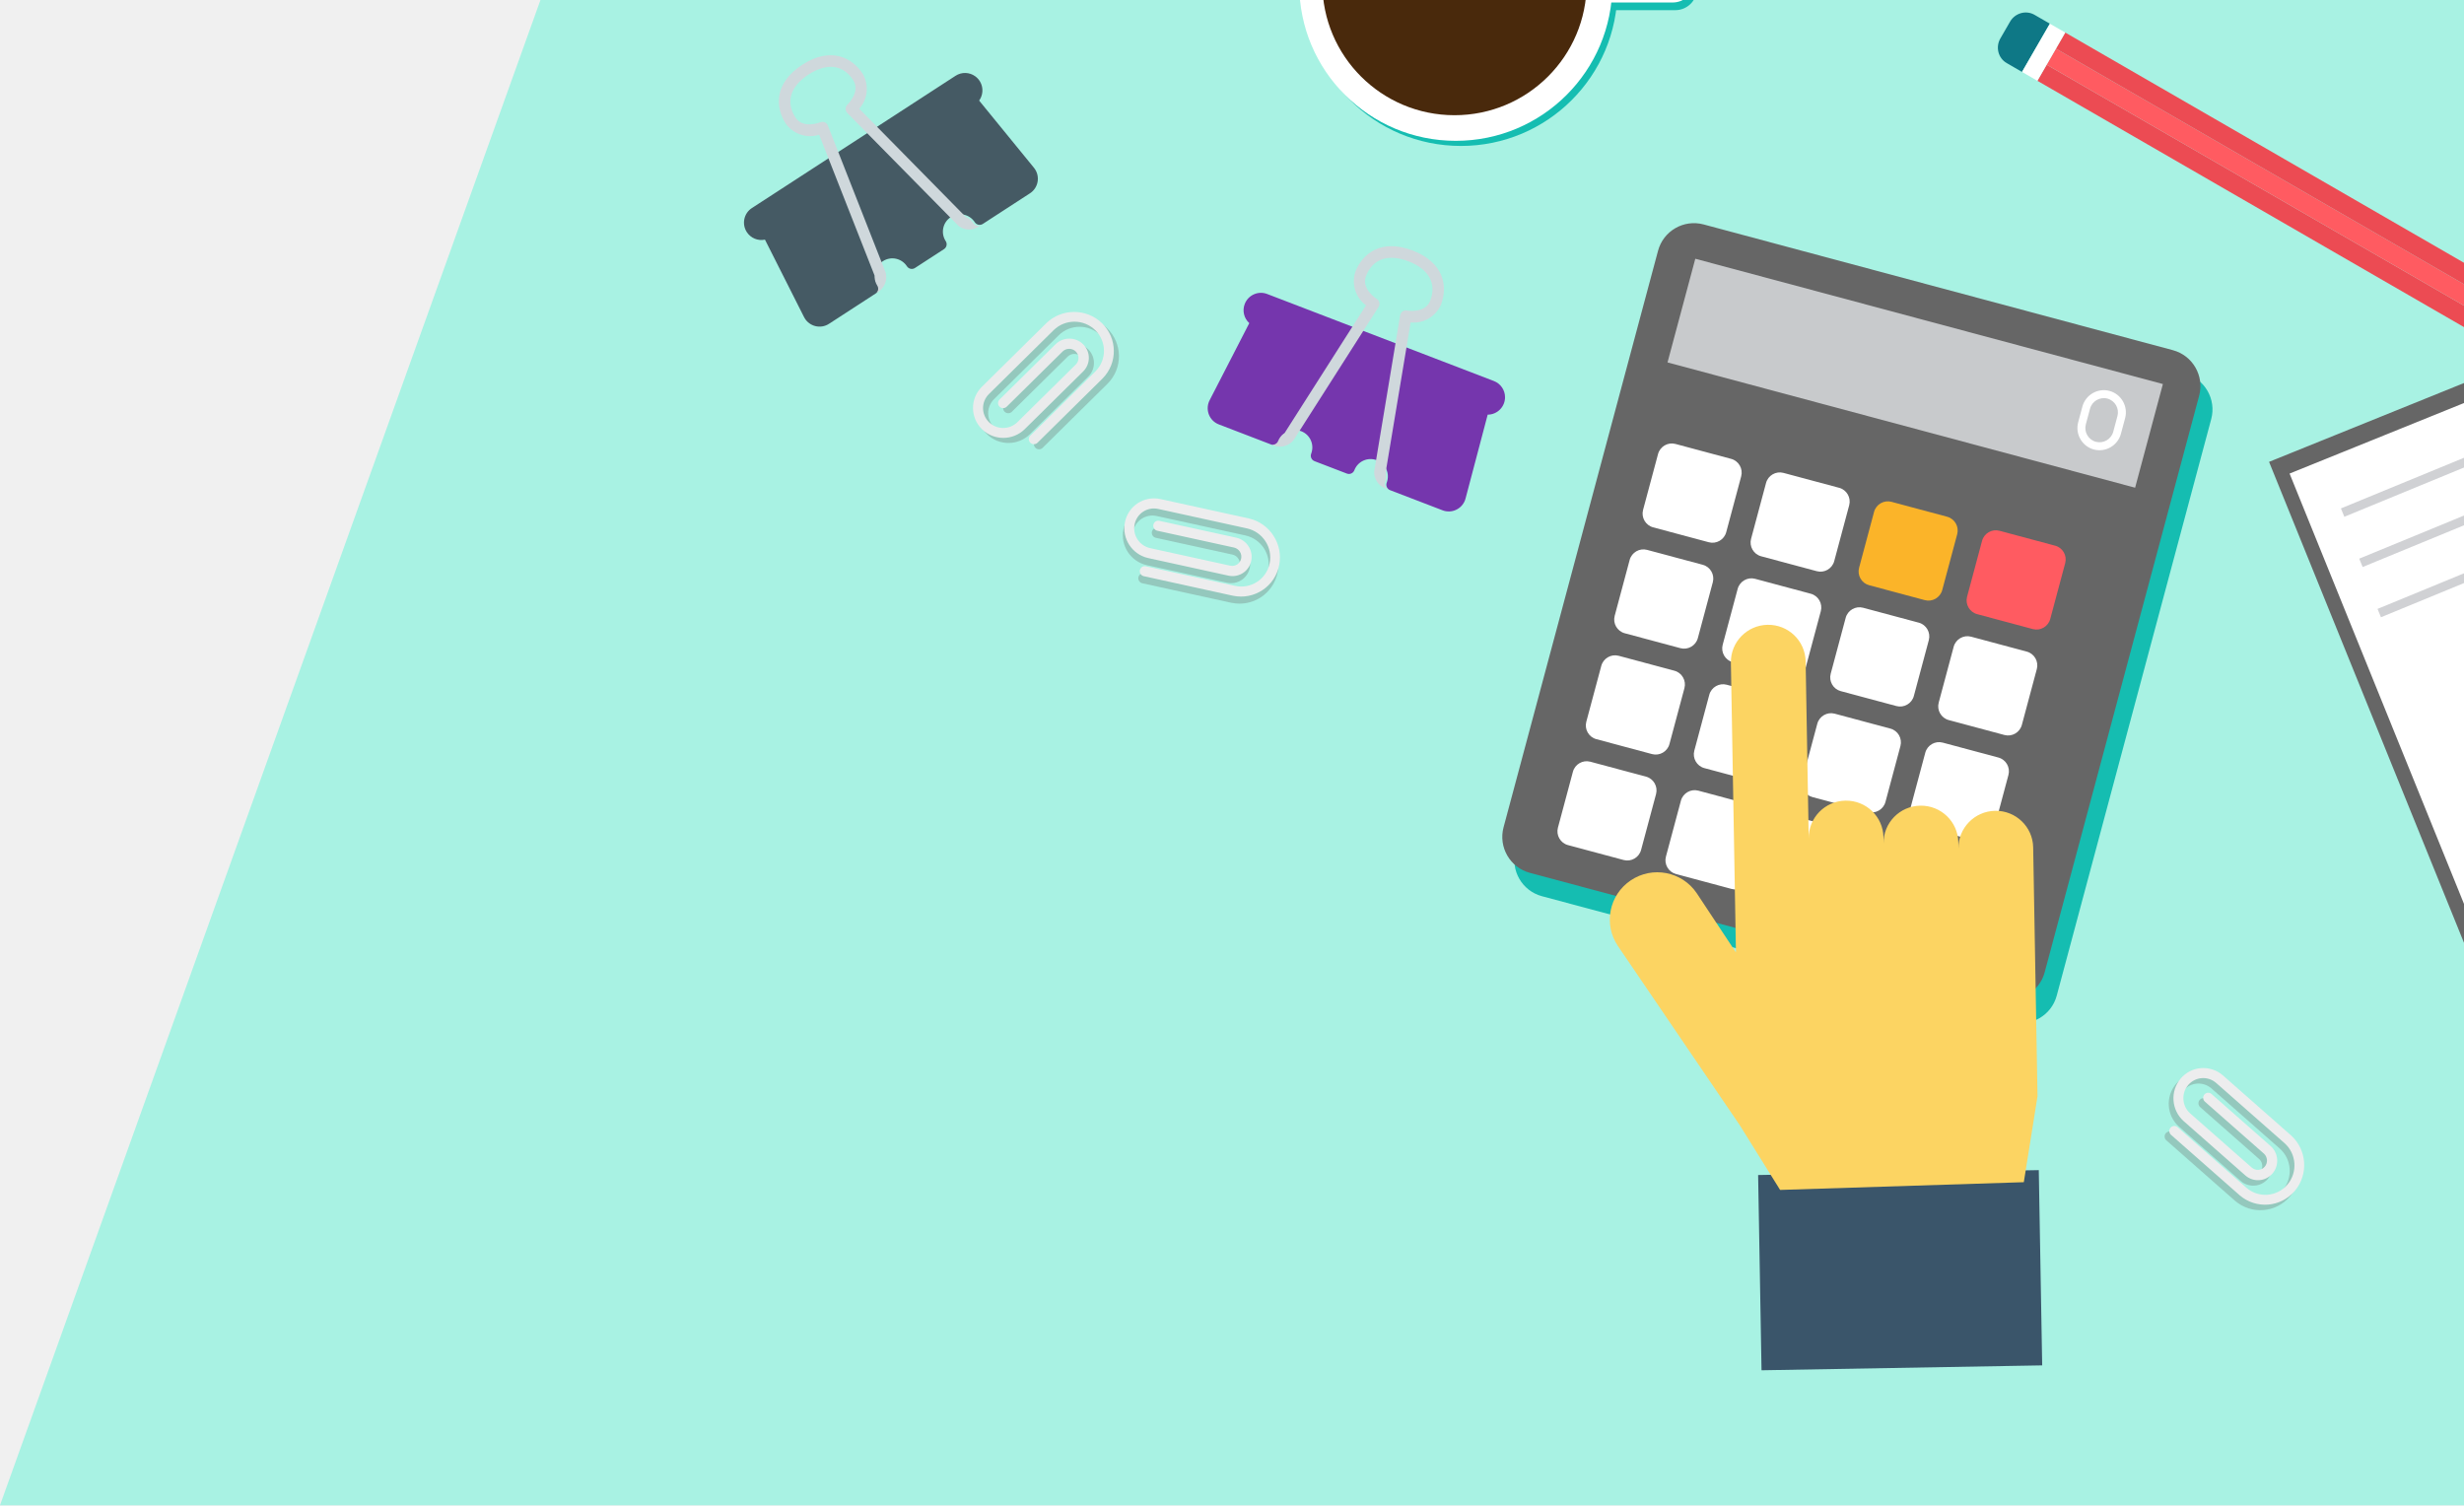
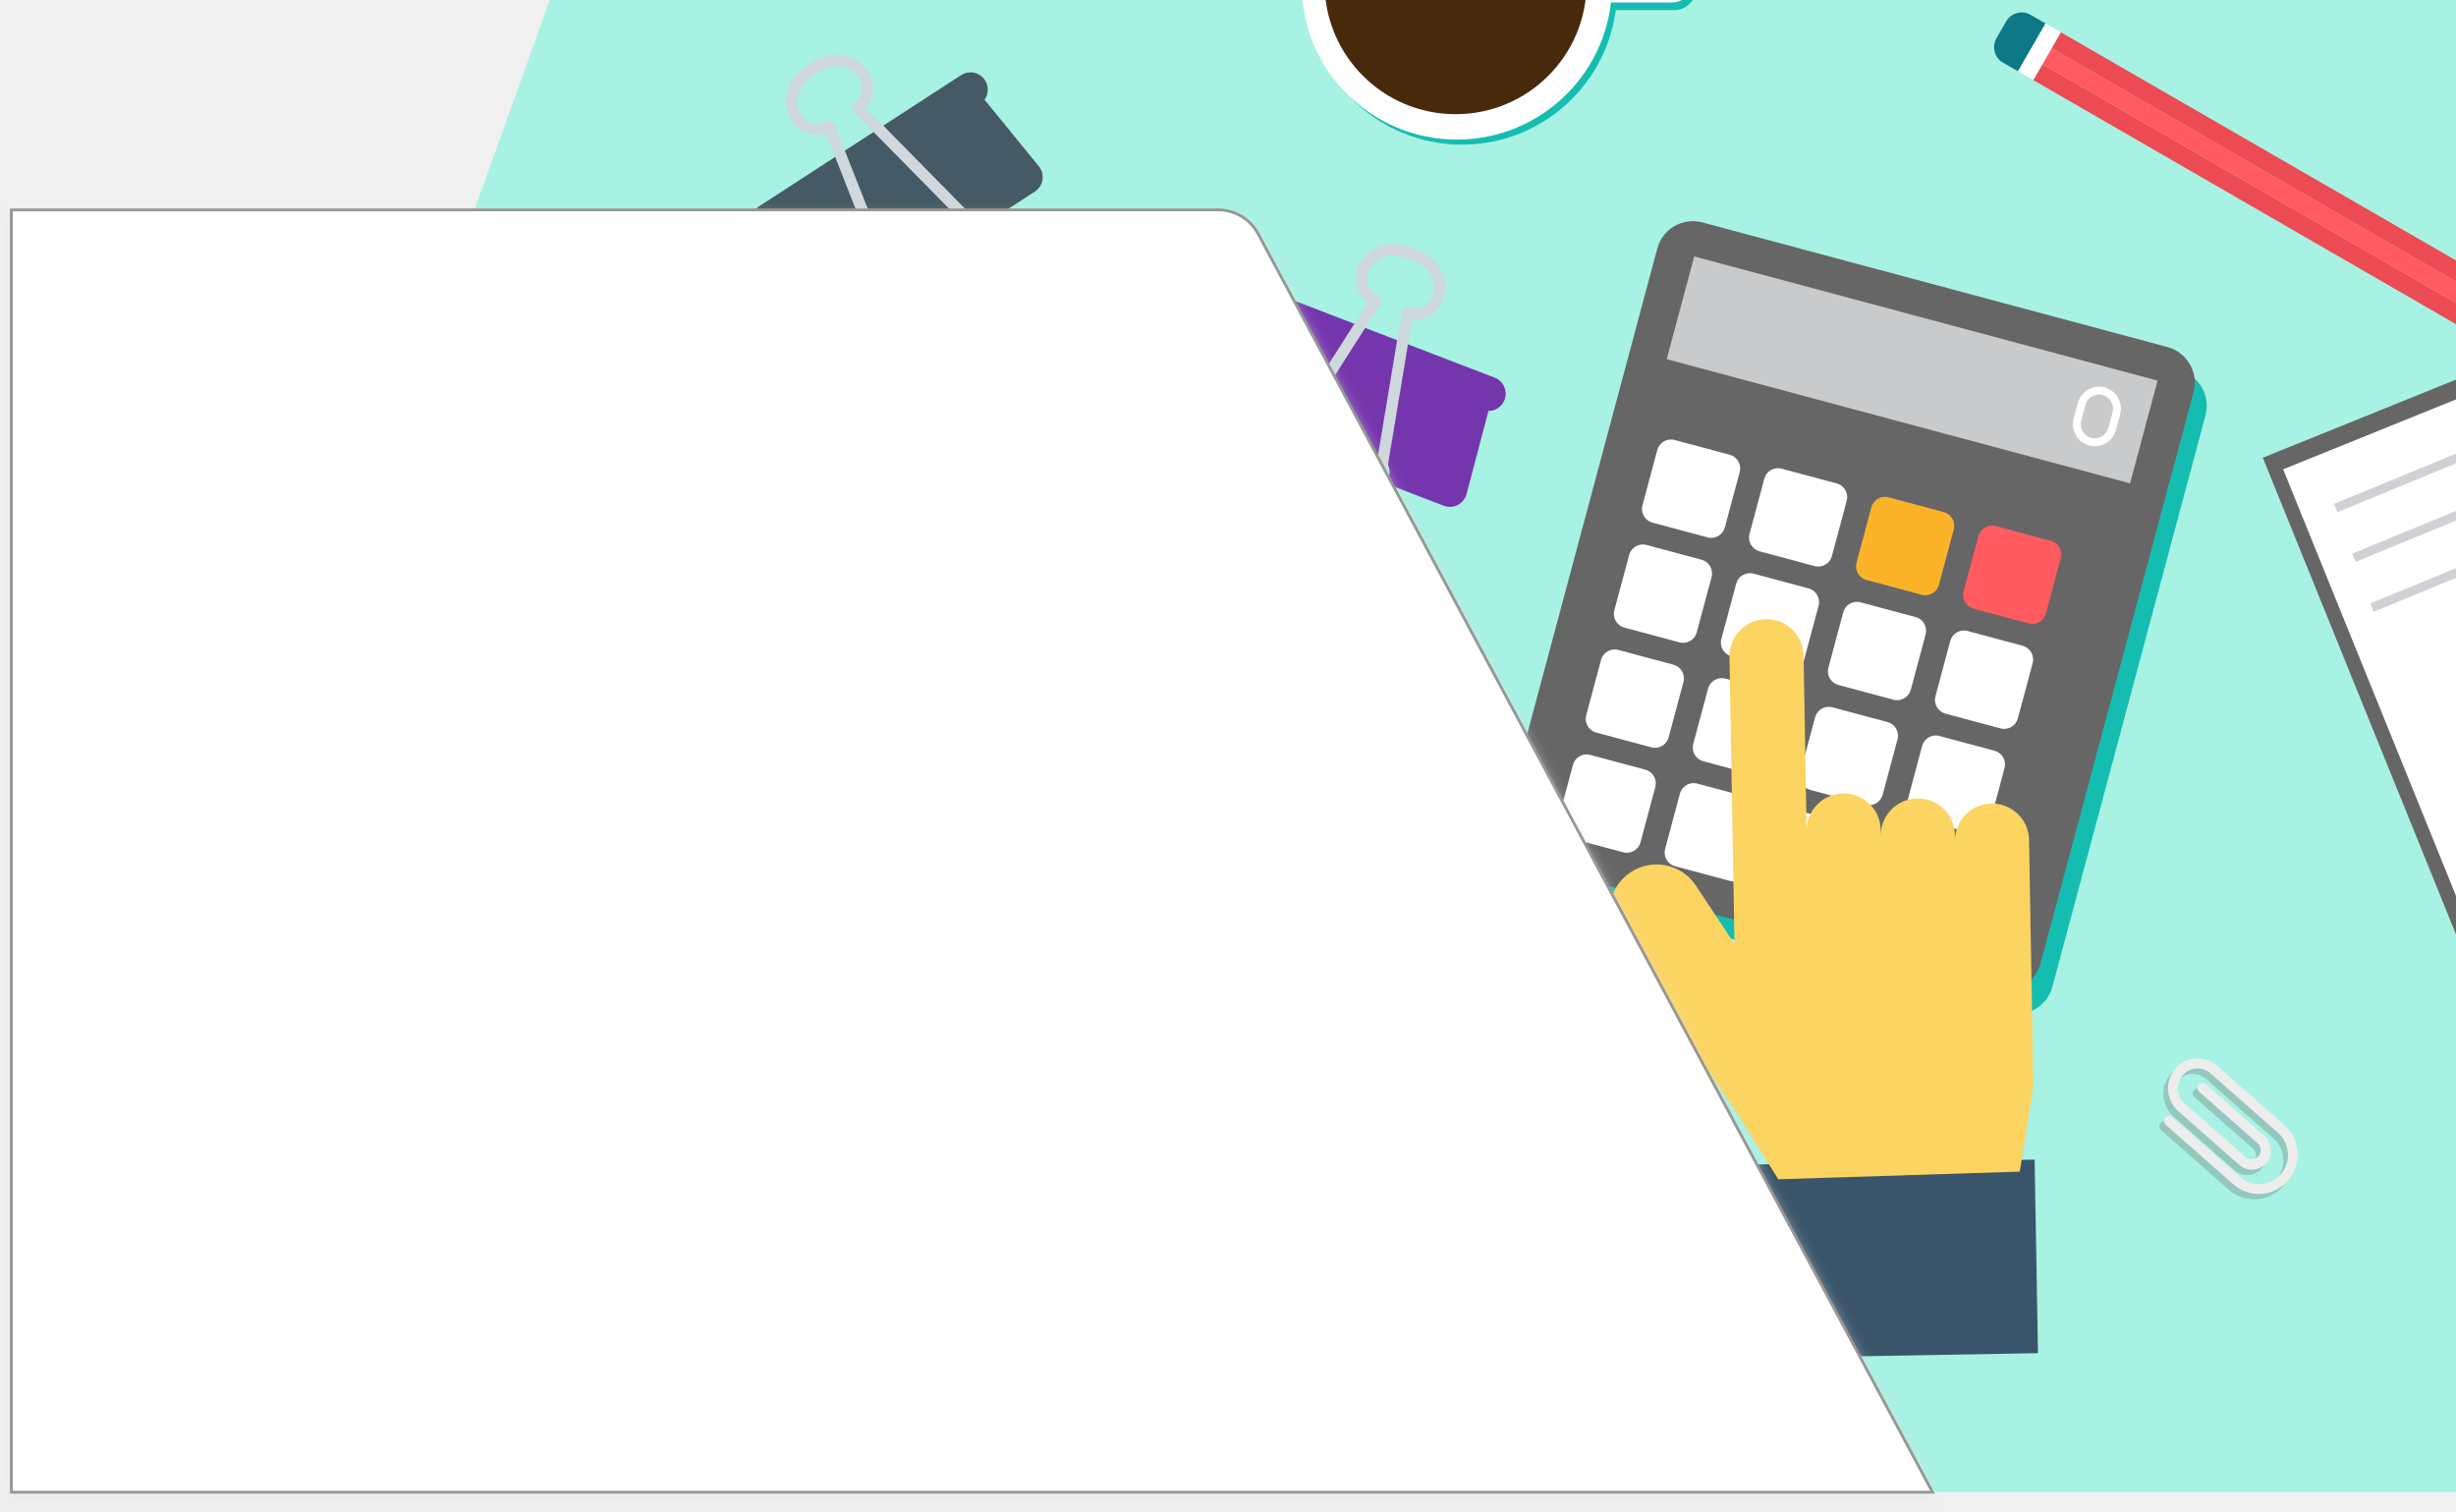
- <svg xmlns="http://www.w3.org/2000/svg" width="861px" height="526px" viewBox="0 0 861 526" version="1.1">
-   <defs />
+ <svg xmlns="http://www.w3.org/2000/svg" xmlns:xlink="http://www.w3.org/1999/xlink" width="866px" height="533px" viewBox="0 0 866 533" version="1.1">
+   <defs>
+     <path d="M0,224 L425.521,224 C431.418,224 436.837,227.244 439.623,232.442 L677.422,676.125 L0,676.125 L0,224 Z" id="path-1" />
+     <filter x="-1.1%" y="-1.2%" width="102.2%" height="103.3%" filterUnits="objectBoundingBox" id="filter-2">
+       <feMorphology radius="0.5" operator="dilate" in="SourceAlpha" result="shadowSpreadOuter1" />
+       <feOffset dx="0" dy="2" in="shadowSpreadOuter1" result="shadowOffsetOuter1" />
+       <feGaussianBlur stdDeviation="2" in="shadowOffsetOuter1" result="shadowBlurOuter1" />
+       <feComposite in="shadowBlurOuter1" in2="SourceAlpha" operator="out" result="shadowBlurOuter1" />
+       <feColorMatrix values="0 0 0 0 0.89   0 0 0 0 0.89   0 0 0 0 0.89  0 0 0 0.5 0" type="matrix" in="shadowBlurOuter1" />
+     </filter>
+   </defs>
  <g id="Parcours-entier" stroke="none" stroke-width="1" fill="none" fill-rule="evenodd">
-     <g id="Desktop" transform="translate(-163, 0)">
+     <g id="Desktop" transform="translate(-158, 0)">
      <g id="illustration" transform="translate(162, -150)">
-         <g id="Group-4">
+         <g id="Group-4" stroke-width="1" fill-rule="evenodd">
          <polygon id="Rectangle" fill="#A8F2E3" fill-rule="nonzero" points="243.711 0 1200 0 1200 676 0.992 676" />
          <g id="calculator" transform="translate(650, 368) rotate(15) translate(-650, -368) translate(549, 247)" fill-rule="nonzero">
            <path d="M19.184,241.439 L188.938,241.439 C196.118,241.439 201.938,235.619 201.938,228.439 L201.938,19.873 C201.938,12.693 196.118,6.873 188.938,6.873 L19.184,6.873 C12.005,6.873 6.184,12.693 6.184,19.873 L6.184,228.439 C6.184,235.619 12.005,241.439 19.184,241.439 Z" id="Shape" fill="#15BDB1" />
-             <path d="M13,234.647 L182.754,234.647 C189.934,234.647 195.754,228.826 195.754,221.647 L195.754,13.081 C195.754,5.901 189.934,0.081 182.754,0.081 L13,0.081 C5.82,0.081 -8.79259876e-16,5.901 0,13.081 L-1.77635684e-15,221.647 C-1.68392373e-14,228.826 5.82,234.647 13,234.647 Z" id="Shape" fill="#666666" />
+             <path d="M13,234.647 L182.754,234.647 C189.934,234.647 195.754,228.826 195.754,221.647 L195.754,13.081 C195.754,5.901 189.934,0.081 182.754,0.081 L13,0.081 C5.82,0.081 -8.79259876e-16,5.901 0,13.081 L0,221.647 C-1.50628805e-14,228.826 5.82,234.647 13,234.647 Z" id="Shape" fill="#666666" />
            <g id="Group" transform="translate(17.87611, 76.18519)" fill="#FFFFFF">
              <path d="M5.471,0.532 L25.627,0.532 C28.357,0.532 30.59,2.769 30.59,5.508 L30.59,25.72 C30.59,28.457 28.359,30.696 25.627,30.696 L5.471,30.696 C2.741,30.696 0.509,28.457 0.509,25.72 L0.509,5.508 C0.509,2.77 2.741,0.532 5.471,0.532 Z" id="Shape" />
              <path d="M44.541,0.532 L64.699,0.532 C67.429,0.532 69.66,2.769 69.66,5.508 L69.66,25.72 C69.66,28.457 67.429,30.696 64.699,30.696 L44.541,30.696 C41.814,30.696 39.579,28.457 39.579,25.72 L39.579,5.508 C39.579,2.77 41.812,0.532 44.541,0.532 Z" id="Shape" />
            </g>
            <path d="M101.488,76.717 L121.646,76.717 C124.373,76.717 126.608,78.954 126.608,81.693 L126.608,101.905 C126.608,104.643 124.374,106.882 121.646,106.882 L101.488,106.882 C98.761,106.882 96.53,104.643 96.53,101.905 L96.53,81.693 C96.53,78.956 98.761,76.717 101.488,76.717 Z" id="Shape" fill="#FBB429" />
            <path d="M140.561,76.717 L160.717,76.717 C163.447,76.717 165.679,78.954 165.679,81.693 L165.679,101.905 C165.679,104.643 163.447,106.882 160.717,106.882 L140.561,106.882 C137.831,106.882 135.598,104.643 135.598,101.905 L135.598,81.693 C135.599,78.956 137.829,76.717 140.561,76.717 Z" id="Shape" fill="#FF5B61" />
            <g id="Group" transform="translate(17.87611, 114.7259)" fill="#FFFFFF">
              <path d="M5.471,0.309 L25.627,0.309 C28.357,0.309 30.59,2.55 30.59,5.285 L30.59,25.498 C30.59,28.235 28.359,30.474 25.627,30.474 L5.471,30.474 C2.741,30.474 0.509,28.237 0.509,25.498 L0.509,5.285 C0.509,2.55 2.741,0.309 5.471,0.309 Z" id="Shape" />
              <path d="M44.541,0.309 L64.699,0.309 C67.429,0.309 69.66,2.55 69.66,5.285 L69.66,25.498 C69.66,28.235 67.429,30.474 64.699,30.474 L44.541,30.474 C41.814,30.474 39.579,28.237 39.579,25.498 L39.579,5.285 C39.579,2.55 41.812,0.309 44.541,0.309 Z" id="Shape" />
              <path d="M83.612,0.309 L103.77,0.309 C106.497,0.309 108.732,2.55 108.732,5.285 L108.732,25.498 C108.732,28.235 106.498,30.474 103.77,30.474 L83.612,30.474 C80.885,30.474 78.654,28.237 78.654,25.498 L78.654,5.285 C78.654,2.55 80.885,0.309 83.612,0.309 Z" id="Shape" />
              <path d="M122.685,0.309 L142.841,0.309 C145.57,0.309 147.803,2.55 147.803,5.285 L147.803,25.498 C147.803,28.235 145.57,30.474 142.841,30.474 L122.685,30.474 C119.955,30.474 117.722,28.237 117.722,25.498 L117.722,5.285 C117.723,2.55 119.953,0.309 122.685,0.309 Z" id="Shape" />
              <path d="M5.471,38.629 L25.627,38.629 C28.357,38.629 30.59,40.868 30.59,43.603 L30.59,63.817 C30.59,66.552 28.359,68.789 25.627,68.789 L5.471,68.789 C2.741,68.789 0.509,66.55 0.509,63.817 L0.509,43.603 C0.509,40.868 2.741,38.629 5.471,38.629 Z" id="Shape" />
              <path d="M44.541,38.629 L64.699,38.629 C67.429,38.629 69.66,40.868 69.66,43.603 L69.66,63.817 C69.66,66.552 67.429,68.789 64.699,68.789 L44.541,68.789 C41.814,68.789 39.579,66.55 39.579,63.817 L39.579,43.603 C39.579,40.868 41.812,38.629 44.541,38.629 Z" id="Shape" />
              <path d="M83.612,38.629 L103.77,38.629 C106.497,38.629 108.732,40.868 108.732,43.603 L108.732,63.817 C108.732,66.552 106.498,68.789 103.77,68.789 L83.612,68.789 C80.885,68.789 78.654,66.55 78.654,63.817 L78.654,43.603 C78.654,40.868 80.885,38.629 83.612,38.629 Z" id="Shape" />
              <path d="M122.685,38.629 L142.841,38.629 C145.57,38.629 147.803,40.868 147.803,43.603 L147.803,63.817 C147.803,66.552 145.57,68.789 142.841,68.789 L122.685,68.789 C119.955,68.789 117.722,66.55 117.722,63.817 L117.722,43.603 C117.723,40.868 119.953,38.629 122.685,38.629 Z" id="Shape" />
              <path d="M5.471,76.945 L25.627,76.945 C28.357,76.945 30.59,79.182 30.59,81.92 L30.59,102.132 C30.59,104.869 28.359,107.108 25.627,107.108 L5.471,107.108 C2.741,107.108 0.509,104.869 0.509,102.132 L0.509,81.92 C0.509,79.182 2.741,76.945 5.471,76.945 Z" id="Shape" />
              <path d="M44.541,76.945 L64.699,76.945 C67.429,76.945 69.66,79.182 69.66,81.92 L69.66,102.132 C69.66,104.869 67.429,107.108 64.699,107.108 L44.541,107.108 C41.814,107.108 39.579,104.869 39.579,102.132 L39.579,81.92 C39.579,79.182 41.812,76.945 44.541,76.945 Z" id="Shape" />
              <path d="M83.612,76.945 L103.77,76.945 C106.497,76.945 108.732,79.182 108.732,81.92 L108.732,102.132 C108.732,104.869 106.498,107.108 103.77,107.108 L83.612,107.108 C80.885,107.108 78.654,104.869 78.654,102.132 L78.654,81.92 C78.654,79.182 80.885,76.945 83.612,76.945 Z" id="Shape" />
              <path d="M122.685,76.945 L142.841,76.945 C145.57,76.945 147.803,79.182 147.803,81.92 L147.803,102.132 C147.803,104.869 145.57,107.108 142.841,107.108 L122.685,107.108 C119.955,107.108 117.722,104.869 117.722,102.132 L117.722,81.92 C117.723,79.182 119.953,76.945 122.685,76.945 Z" id="Shape" />
            </g>
            <polygon id="Shape" fill="#C8CACC" points="13.298 12.415 182.453 12.415 182.453 49.917 13.298 49.917" />
            <path d="M165.055,19.563 C167.175,19.563 169.108,20.437 170.511,21.842 L170.515,21.844 L170.517,21.847 C171.92,23.254 172.789,25.193 172.789,27.319 L172.789,32.991 C172.789,35.125 171.917,37.068 170.517,38.471 C169.118,39.876 167.182,40.749 165.054,40.749 C162.929,40.749 160.994,39.875 159.595,38.471 L159.589,38.465 C158.187,37.059 157.319,35.12 157.319,32.991 L157.319,27.319 C157.319,25.185 158.19,23.245 159.589,21.841 C160.99,20.436 162.926,19.563 165.055,19.563 L165.055,19.563 L165.055,19.563 Z M168.556,23.805 C167.66,22.906 166.42,22.346 165.055,22.346 C163.692,22.346 162.451,22.908 161.551,23.809 C160.65,24.71 160.092,25.955 160.092,27.321 L160.092,32.993 C160.092,34.36 160.65,35.607 161.546,36.508 C162.447,37.407 163.686,37.968 165.052,37.968 C166.414,37.968 167.656,37.407 168.554,36.508 C169.455,35.604 170.012,34.36 170.012,32.994 L170.012,27.323 C170.012,25.955 169.457,24.71 168.558,23.811 L168.555,23.807 L168.556,23.805 Z" id="Shape" fill="#FFFFFF" />
          </g>
          <g id="PEn" transform="translate(814.5, 225.5) rotate(-60) translate(-814.5, -225.5) translate(804, 95)" fill-rule="nonzero">
            <path d="M6.984,0.299 L13.776,0.299 C17.261,0.299 20.112,3.088 20.112,6.502 L20.112,12.701 L0.648,12.701 L0.648,6.502 C0.648,3.088 3.499,0.299 6.984,0.299 Z" id="Shape" fill="#0E7886" />
            <polygon id="Shape" fill="#EC4B53" points="0.648 215.275 7.135 215.275 7.135 18.902 0.648 18.902" />
            <polygon id="Shape" fill="#FF5B61" points="13.623 215.275 7.135 215.275 7.135 18.902 13.623 18.902" />
            <polygon id="Shape" fill="#EC4B53" points="13.623 215.275 20.111 215.275 20.111 18.902 13.623 18.902" />
            <polygon id="Shape" fill="#FBB429" points="10.39 257.106 20.112 215.275 0.648 215.275" />
            <polygon id="Shape" fill="#0E7886" points="9.991 260.129 10.803 260.129 14.04 241.423 6.783 241.423" />
            <polygon id="Shape" fill="#FFFFFF" points="0.648 18.902 20.111 18.902 20.111 12.7 0.648 12.7" />
          </g>
          <g id="Paper" transform="translate(793, 220)" fill-rule="nonzero">
            <polygon id="Shape" fill="#666666" points="224.814 0.832 0.883 91.387 129.766 409.385 353.697 318.831" />
            <polygon id="Path" fill="#FFFFFF" points="222.17 8.888 8.052 95.475 131.287 399.538 345.405 312.952" />
            <path d="M131.093,348.662 L216.708,313.421 L217.907,316.338 L132.292,351.581 L131.093,348.662 Z M118.299,313.554 L119.498,316.473 L237.511,267.896 L236.312,264.978 L118.299,313.554 Z M124.695,331.109 L125.894,334.026 L243.907,285.45 L242.708,282.531 L124.695,331.109 Z" id="Shape" fill="#D0D1D4" />
            <path d="M38.784,142.767 L124.399,107.526 L125.598,110.443 L39.983,145.686 L38.784,142.767 Z M25.99,107.659 L27.189,110.578 L145.202,62 L144.003,59.083 L25.99,107.659 Z M32.386,125.214 L33.585,128.131 L151.598,79.555 L150.399,76.636 L32.386,125.214 Z" id="Shape-Copy-2" fill="#D0D1D4" />
            <g id="Group" transform="translate(145.1848, 148.6026)" fill="#15BDB1">
              <polygon id="Shape" points="19.002 131.558 14.156 119.542 2.189 124.36 0.162 119.332 12.128 114.514 7.305 102.562 12.399 100.511 17.222 112.464 29.188 107.646 31.216 112.673 19.247 117.491 24.096 129.505 19.002 131.556 19.002 131.558" />
              <polygon id="Shape" points="70.493 6.458 70.493 0.294 94.822 0.294 94.822 6.458" />
            </g>
            <path d="M238.437,224.24 C239.589,224.24 240.504,223.974 241.172,223.451 C241.849,222.92 242.341,222.233 242.687,221.387 C243.019,220.54 243.23,219.588 243.315,218.543 C243.391,217.494 243.44,216.439 243.44,215.382 C243.44,214.354 243.391,213.346 243.296,212.337 C243.201,211.336 242.994,210.432 242.659,209.633 C242.325,208.835 241.831,208.186 241.173,207.693 C240.526,207.208 239.63,206.959 238.498,206.959 C237.382,206.959 236.486,207.198 235.82,207.681 C235.153,208.166 234.639,208.806 234.287,209.606 C233.933,210.405 233.696,211.317 233.592,212.337 C233.477,213.366 233.42,214.411 233.42,215.485 C233.42,216.532 233.467,217.569 233.562,218.606 C233.649,219.653 233.869,220.585 234.22,221.422 C234.564,222.259 235.069,222.936 235.735,223.459 C236.413,223.982 237.308,224.239 238.443,224.239 L238.437,224.24 Z M229.31,215.458 C229.31,213.602 229.502,211.917 229.871,210.415 C230.243,208.911 230.816,207.636 231.577,206.578 C232.34,205.532 233.294,204.722 234.444,204.15 C235.608,203.59 236.96,203.305 238.523,203.305 C240.046,203.305 241.37,203.582 242.504,204.124 C243.631,204.675 244.566,205.474 245.306,206.511 C246.049,207.55 246.61,208.822 246.982,210.328 C247.354,211.84 247.537,213.546 247.537,215.458 C247.537,219.492 246.812,222.556 245.346,224.659 C243.888,226.76 241.584,227.808 238.438,227.808 C235.276,227.808 232.971,226.76 231.503,224.659 C230.046,222.555 229.31,219.49 229.31,215.458 Z M213.268,202.971 C214.422,202.971 215.336,202.707 216.002,202.172 C216.668,201.649 217.173,200.955 217.507,200.118 C217.839,199.271 218.059,198.309 218.144,197.226 C218.241,196.15 218.288,195.065 218.288,193.971 C218.288,192.982 218.239,192.002 218.144,191.011 C218.059,190.03 217.842,189.135 217.507,188.346 C217.173,187.556 216.678,186.919 216.012,186.421 C215.354,185.928 214.457,185.681 213.324,185.681 C212.199,185.681 211.315,185.93 210.639,186.415 C209.971,186.888 209.458,187.526 209.104,188.317 C208.75,189.107 208.523,190.011 208.408,191.031 C208.294,192.04 208.236,193.066 208.236,194.103 C208.236,195.179 208.284,196.254 208.379,197.31 C208.476,198.368 208.693,199.32 209.037,200.156 C209.381,200.991 209.884,201.668 210.56,202.191 C211.226,202.706 212.133,202.971 213.265,202.971 L213.268,202.971 L213.268,202.971 Z M204.141,194.189 C204.141,192.333 204.323,190.648 204.694,189.153 C205.065,187.661 205.646,186.384 206.419,185.338 C207.189,184.282 208.152,183.482 209.305,182.912 C210.455,182.34 211.811,182.063 213.372,182.063 C214.888,182.063 216.2,182.332 217.325,182.881 C218.449,183.436 219.381,184.224 220.136,185.271 C220.879,186.305 221.43,187.582 221.804,189.086 C222.175,190.588 222.365,192.292 222.365,194.186 C222.365,198.221 221.632,201.284 220.174,203.388 C218.717,205.482 216.411,206.538 213.268,206.538 C210.124,206.538 207.818,205.482 206.342,203.388 C204.874,201.284 204.141,198.221 204.141,194.186 L204.141,194.189 Z M207.18,227.723 L242.372,180.752 L244.696,182.341 L209.78,229.208 L207.18,227.723 Z" id="Shape" fill="#D0D1D4" />
            <polygon id="Shape" fill="#D0D1D4" points="271.715 260.238 274.26 251.287 265.301 248.745 266.279 245.306 275.238 247.85 277.783 238.899 281.224 239.876 278.679 248.827 287.638 251.369 286.66 254.808 277.701 252.264 275.154 261.215 271.713 260.238" />
          </g>
          <g id="Group-2" transform="translate(615, 560)" />
          <g id="hand" transform="translate(638.5, 498.5) rotate(-1) translate(-638.5, -498.5) translate(564, 368)" fill-rule="nonzero">
            <polygon id="Shape" fill="#3A556A" points="50.265 192.175 148.35 192.175 148.35 260.412 50.265 260.412" />
            <path d="M135.298,66.373 C128.085,66.373 122.237,72.196 122.237,79.379 L122.237,77.125 C122.237,69.942 116.39,64.119 109.177,64.119 C101.964,64.119 96.116,69.942 96.116,77.125 L96.116,74.914 C96.116,67.731 90.269,61.908 83.056,61.908 C75.843,61.908 69.995,67.731 69.995,74.914 L69.995,13.006 C69.995,5.823 64.148,0 56.935,0 C49.721,0 43.874,5.823 43.874,13.006 L43.874,114.279 L30.509,93.296 C25.508,85.646 15.226,83.482 7.544,88.462 C-0.138,93.442 -2.311,103.681 2.69,111.331 L44.135,174.626 L57.849,197.516 L143.047,196.302 L148.358,166.346 L148.358,79.336 C148.334,72.17 142.494,66.373 135.298,66.373 Z" fill="#FCD462" />
          </g>
          <g id="clip" transform="translate(341, 259)" fill-rule="nonzero">
            <path d="M46.829,5.685 C41.436,0.474 32.813,0.476 27.421,5.688 L4.806,28.017 C0.717,32.15 0.795,38.773 4.981,42.811 C9.097,46.782 15.672,46.782 19.789,42.811 L40.267,22.591 C42.929,19.962 42.929,15.701 40.267,13.072 C37.605,10.443 33.289,10.443 30.626,13.072 L11.038,32.412 C10.355,33.111 10.375,34.224 11.082,34.898 C11.772,35.557 12.866,35.557 13.556,34.898 L33.144,15.558 C34.443,14.33 36.505,14.373 37.749,15.656 C38.956,16.9 38.956,18.861 37.749,20.105 L17.271,40.324 C14.505,43.017 10.051,42.985 7.324,40.254 C4.624,37.55 4.624,33.207 7.324,30.503 L29.939,8.174 C33.967,4.195 40.5,4.194 44.529,8.171 C48.559,12.148 48.56,18.598 44.532,22.577 L21.917,44.906 C21.17,45.538 21.083,46.648 21.723,47.385 C22.362,48.123 23.487,48.209 24.233,47.577 C24.303,47.518 24.368,47.454 24.428,47.385 L47.043,25.056 C52.401,19.649 52.306,10.976 46.829,5.685 Z" id="Shape" fill-opacity="0.3" fill="#666666" />
            <path d="M45.04,3.907 C39.646,-1.303 31.024,-1.302 25.632,3.91 L3.017,26.239 C-1.073,30.372 -0.995,36.995 3.191,41.033 C7.308,45.004 13.883,45.004 17.999,41.033 L38.478,20.813 C41.14,18.185 41.14,13.923 38.478,11.294 C35.816,8.666 31.499,8.666 28.837,11.294 L9.249,30.635 C8.566,31.333 8.585,32.446 9.293,33.121 C9.983,33.779 11.077,33.779 11.767,33.121 L31.355,13.78 C32.654,12.552 34.716,12.596 35.96,13.878 C37.166,15.122 37.166,17.083 35.96,18.327 L15.482,38.547 C12.715,41.239 8.262,41.208 5.535,38.476 C2.835,35.772 2.835,31.429 5.535,28.725 L28.15,6.396 C32.178,2.417 38.71,2.416 42.74,6.393 C46.77,10.37 46.771,16.82 42.743,20.799 L20.127,43.129 C19.381,43.76 19.293,44.87 19.933,45.608 C20.573,46.345 21.697,46.431 22.444,45.799 C22.514,45.741 22.579,45.676 22.638,45.608 L45.253,23.278 C50.612,17.871 50.516,9.198 45.04,3.907 Z" id="Shape-Copy" fill="#EAEBEC" />
          </g>
          <g id="clip" transform="translate(781.5, 548) rotate(86) translate(-781.5, -548) translate(756, 524)" fill-rule="nonzero">
            <path d="M46.829,5.685 C41.436,0.474 32.813,0.476 27.421,5.688 L4.806,28.017 C0.717,32.15 0.795,38.773 4.981,42.811 C9.097,46.782 15.672,46.782 19.789,42.811 L40.267,22.591 C42.929,19.962 42.929,15.701 40.267,13.072 C37.605,10.443 33.289,10.443 30.626,13.072 L11.038,32.412 C10.355,33.111 10.375,34.224 11.082,34.898 C11.772,35.557 12.866,35.557 13.556,34.898 L33.144,15.558 C34.443,14.33 36.505,14.373 37.749,15.656 C38.956,16.9 38.956,18.861 37.749,20.105 L17.271,40.324 C14.505,43.017 10.051,42.985 7.324,40.254 C4.624,37.55 4.624,33.207 7.324,30.503 L29.939,8.174 C33.967,4.195 40.5,4.194 44.529,8.171 C48.559,12.148 48.56,18.598 44.532,22.577 L21.917,44.906 C21.17,45.538 21.083,46.648 21.723,47.385 C22.362,48.123 23.487,48.209 24.233,47.577 C24.303,47.518 24.368,47.454 24.428,47.385 L47.043,25.056 C52.401,19.649 52.306,10.976 46.829,5.685 Z" id="Shape" fill-opacity="0.3" fill="#666666" />
            <path d="M45.04,3.907 C39.646,-1.303 31.024,-1.302 25.632,3.91 L3.017,26.239 C-1.073,30.372 -0.995,36.995 3.191,41.033 C7.308,45.004 13.883,45.004 17.999,41.033 L38.478,20.813 C41.14,18.185 41.14,13.923 38.478,11.294 C35.816,8.666 31.499,8.666 28.837,11.294 L9.249,30.635 C8.566,31.333 8.585,32.446 9.293,33.121 C9.983,33.779 11.077,33.779 11.767,33.121 L31.355,13.78 C32.654,12.552 34.716,12.596 35.96,13.878 C37.166,15.122 37.166,17.083 35.96,18.327 L15.482,38.547 C12.715,41.239 8.262,41.208 5.535,38.476 C2.835,35.772 2.835,31.429 5.535,28.725 L28.15,6.396 C32.178,2.417 38.71,2.416 42.74,6.393 C46.77,10.37 46.771,16.82 42.743,20.799 L20.127,43.129 C19.381,43.76 19.293,44.87 19.933,45.608 C20.573,46.345 21.697,46.431 22.444,45.799 C22.514,45.741 22.579,45.676 22.638,45.608 L45.253,23.278 C50.612,17.871 50.516,9.198 45.04,3.907 Z" id="Shape-Copy" fill="#EDEDEE" />
          </g>
          <g id="clip-copy-2" transform="translate(981.5, 255) rotate(86) translate(-981.5, -255) translate(956, 231)" fill-rule="nonzero">
            <path d="M46.829,5.685 C41.436,0.474 32.813,0.476 27.421,5.688 L4.806,28.017 C0.717,32.15 0.795,38.773 4.981,42.811 C9.097,46.782 15.672,46.782 19.789,42.811 L40.267,22.591 C42.929,19.962 42.929,15.701 40.267,13.072 C37.605,10.443 33.289,10.443 30.626,13.072 L11.038,32.412 C10.355,33.111 10.375,34.224 11.082,34.898 C11.772,35.557 12.866,35.557 13.556,34.898 L33.144,15.558 C34.443,14.33 36.505,14.373 37.749,15.656 C38.956,16.9 38.956,18.861 37.749,20.105 L17.271,40.324 C14.505,43.017 10.051,42.985 7.324,40.254 C4.624,37.55 4.624,33.207 7.324,30.503 L29.939,8.174 C33.967,4.195 40.5,4.194 44.529,8.171 C48.559,12.148 48.56,18.598 44.532,22.577 L21.917,44.906 C21.17,45.538 21.083,46.648 21.723,47.385 C22.362,48.123 23.487,48.209 24.233,47.577 C24.303,47.518 24.368,47.454 24.428,47.385 L47.043,25.056 C52.401,19.649 52.306,10.976 46.829,5.685 Z" id="Shape" fill-opacity="0.3" fill="#666666" />
            <path d="M45.04,3.907 C39.646,-1.303 31.024,-1.302 25.632,3.91 L3.017,26.239 C-1.073,30.372 -0.995,36.995 3.191,41.033 C7.308,45.004 13.883,45.004 17.999,41.033 L38.478,20.813 C41.14,18.185 41.14,13.923 38.478,11.294 C35.816,8.666 31.499,8.666 28.837,11.294 L9.249,30.635 C8.566,31.333 8.585,32.446 9.293,33.121 C9.983,33.779 11.077,33.779 11.767,33.121 L31.355,13.78 C32.654,12.552 34.716,12.596 35.96,13.878 C37.166,15.122 37.166,17.083 35.96,18.327 L15.482,38.547 C12.715,41.239 8.262,41.208 5.535,38.476 C2.835,35.772 2.835,31.429 5.535,28.725 L28.15,6.396 C32.178,2.417 38.71,2.416 42.74,6.393 C46.77,10.37 46.771,16.82 42.743,20.799 L20.127,43.129 C19.381,43.76 19.293,44.87 19.933,45.608 C20.573,46.345 21.697,46.431 22.444,45.799 C22.514,45.741 22.579,45.676 22.638,45.608 L45.253,23.278 C50.612,17.871 50.516,9.198 45.04,3.907 Z" id="Shape-Copy" fill="#EDEDEE" />
          </g>
          <g id="clip-copy" transform="translate(420.5, 342) rotate(57) translate(-420.5, -342) translate(395, 318)" fill-rule="nonzero">
            <path d="M46.829,5.685 C41.436,0.474 32.813,0.476 27.421,5.688 L4.806,28.017 C0.717,32.15 0.795,38.773 4.981,42.811 C9.097,46.782 15.672,46.782 19.789,42.811 L40.267,22.591 C42.929,19.962 42.929,15.701 40.267,13.072 C37.605,10.443 33.289,10.443 30.626,13.072 L11.038,32.412 C10.355,33.111 10.375,34.224 11.082,34.898 C11.772,35.557 12.866,35.557 13.556,34.898 L33.144,15.558 C34.443,14.33 36.505,14.373 37.749,15.656 C38.956,16.9 38.956,18.861 37.749,20.105 L17.271,40.324 C14.505,43.017 10.051,42.985 7.324,40.254 C4.624,37.55 4.624,33.207 7.324,30.503 L29.939,8.174 C33.967,4.195 40.5,4.194 44.529,8.171 C48.559,12.148 48.56,18.598 44.532,22.577 L21.917,44.906 C21.17,45.538 21.083,46.648 21.723,47.385 C22.362,48.123 23.487,48.209 24.233,47.577 C24.303,47.518 24.368,47.454 24.428,47.385 L47.043,25.056 C52.401,19.649 52.306,10.976 46.829,5.685 Z" id="Shape" fill-opacity="0.3" fill="#666666" />
            <path d="M45.04,3.907 C39.646,-1.303 31.024,-1.302 25.632,3.91 L3.017,26.239 C-1.073,30.372 -0.995,36.995 3.191,41.033 C7.308,45.004 13.883,45.004 17.999,41.033 L38.478,20.813 C41.14,18.185 41.14,13.923 38.478,11.294 C35.816,8.666 31.499,8.666 28.837,11.294 L9.249,30.635 C8.566,31.333 8.585,32.446 9.293,33.121 C9.983,33.779 11.077,33.779 11.767,33.121 L31.355,13.78 C32.654,12.552 34.716,12.596 35.96,13.878 C37.166,15.122 37.166,17.083 35.96,18.327 L15.482,38.547 C12.715,41.239 8.262,41.208 5.535,38.476 C2.835,35.772 2.835,31.429 5.535,28.725 L28.15,6.396 C32.178,2.417 38.71,2.416 42.74,6.393 C46.77,10.37 46.771,16.82 42.743,20.799 L20.127,43.129 C19.381,43.76 19.293,44.87 19.933,45.608 C20.573,46.345 21.697,46.431 22.444,45.799 C22.514,45.741 22.579,45.676 22.638,45.608 L45.253,23.278 C50.612,17.871 50.516,9.198 45.04,3.907 Z" id="Shape-Copy" fill="#EDEDEE" />
          </g>
          <g id="Group-3" transform="translate(455, 90)" fill-rule="nonzero">
            <ellipse id="Oval" fill="#15BDB1" cx="56.497" cy="56.395" rx="54.703" ry="54.605" />
            <path d="M104.923,48.339 L131.391,48.339 C135.593,48.339 139,51.745 139,55.948 L139,55.948 C139,60.15 135.593,63.556 131.391,63.556 L104.923,63.556 L104.923,48.339 Z" id="Rectangle-2" fill="#15BDB1" />
            <path d="M104.026,45.653 L130.494,45.653 C134.697,45.653 138.103,49.06 138.103,53.262 L138.103,53.262 C138.103,57.464 134.697,60.871 130.494,60.871 L104.026,60.871 L104.026,45.653 Z" id="Rectangle-2-Copy" fill="#FFFFFF" />
            <ellipse id="Path" fill="#FFFFFF" cx="54.703" cy="54.605" rx="54.703" ry="54.605" />
            <ellipse id="Oval-Copy" fill="#49290C" cx="54.255" cy="54.157" rx="46.184" ry="46.101" />
          </g>
          <g id="clip-(1)" transform="translate(303.7334, 206.3812) rotate(-33) translate(-303.7334, -206.3812) translate(255.2334, 165.8812)" fill-rule="nonzero">
            <path d="M93.115,44.145 C96.238,42.941 97.796,39.426 96.595,36.294 C95.691,33.938 93.427,32.387 90.909,32.4 L6.089,32.4 C2.743,32.383 0.017,35.089 7.74746332e-05,38.444 C-0.013,40.969 1.533,43.239 3.884,44.145 L0.612,74.184 C0.204,77.514 2.565,80.545 5.886,80.955 C6.132,80.985 6.379,81 6.626,81 L26.284,81 C27.4,81 28.304,80.093 28.304,78.975 C28.304,75.62 31.016,72.9 34.362,72.9 C37.709,72.9 40.421,75.62 40.421,78.975 C40.421,80.093 41.325,81 42.441,81 L54.558,81 C55.673,81 56.577,80.093 56.577,78.975 C56.577,75.62 59.29,72.9 62.636,72.9 C65.982,72.9 68.695,75.62 68.695,78.975 C68.695,80.093 69.599,81 70.714,81 L90.372,81 C93.718,80.999 96.43,78.279 96.429,74.923 C96.429,74.683 96.415,74.443 96.386,74.204 L93.115,44.145 Z" id="Shape" fill="#455A64" />
            <path d="M68.08,78.975 C68.064,77.978 67.797,77.002 67.303,76.14 C67.247,76.067 67.131,76.002 67.098,75.929 L56.433,23.717 C60.76,22.543 63.855,18.696 64.11,14.175 C64.11,7.322 59.899,0 48.083,0 C36.267,0 32.056,7.322 32.056,14.175 C32.311,18.697 35.406,22.543 39.733,23.717 L29.152,75.634 C29.107,75.747 28.995,75.808 28.935,75.913 C28.369,76.833 28.063,77.892 28.05,78.975 C28.05,80.093 27.153,81 26.046,81 L27.276,81 C29.883,80.966 32.179,79.26 32.99,76.756 L44.032,22.68 C44.254,21.584 43.555,20.514 42.471,20.29 C42.457,20.288 42.443,20.285 42.43,20.283 C42.378,20.27 36.063,19.035 36.063,14.175 C36.063,7.74 40.446,4.05 48.083,4.05 C55.72,4.05 60.103,7.74 60.103,14.175 C60.103,18.978 53.981,20.25 53.716,20.286 C52.628,20.488 51.907,21.542 52.106,22.642 C52.108,22.656 52.111,22.67 52.114,22.684 L63.244,77.059 C64.128,79.419 66.357,80.986 68.854,81 L70.056,81 C68.96,80.984 68.08,80.082 68.08,78.975 Z" id="Shape" fill="#CFD8DC" />
          </g>
          <g id="clip-(1)-copy" transform="translate(480.5, 275.5) rotate(21) translate(-480.5, -275.5) translate(432, 235)" fill-rule="nonzero">
            <path d="M93.115,44.145 C96.238,42.941 97.796,39.426 96.595,36.294 C95.691,33.938 93.427,32.387 90.909,32.4 L6.089,32.4 C2.743,32.383 0.017,35.089 7.74746332e-05,38.444 C-0.013,40.969 1.533,43.239 3.884,44.145 L0.612,74.184 C0.204,77.514 2.565,80.545 5.886,80.955 C6.132,80.985 6.379,81 6.626,81 L26.284,81 C27.4,81 28.304,80.093 28.304,78.975 C28.304,75.62 31.016,72.9 34.362,72.9 C37.709,72.9 40.421,75.62 40.421,78.975 C40.421,80.093 41.325,81 42.441,81 L54.558,81 C55.673,81 56.577,80.093 56.577,78.975 C56.577,75.62 59.29,72.9 62.636,72.9 C65.982,72.9 68.695,75.62 68.695,78.975 C68.695,80.093 69.599,81 70.714,81 L90.372,81 C93.718,80.999 96.43,78.279 96.429,74.923 C96.429,74.683 96.415,74.443 96.386,74.204 L93.115,44.145 Z" id="Shape" fill="#7536AD" />
            <path d="M68.08,78.975 C68.064,77.978 67.797,77.002 67.303,76.14 C67.247,76.067 67.131,76.002 67.098,75.929 L56.433,23.717 C60.76,22.543 63.855,18.696 64.11,14.175 C64.11,7.322 59.899,0 48.083,0 C36.267,0 32.056,7.322 32.056,14.175 C32.311,18.697 35.406,22.543 39.733,23.717 L29.152,75.634 C29.107,75.747 28.995,75.808 28.935,75.913 C28.369,76.833 28.063,77.892 28.05,78.975 C28.05,80.093 27.153,81 26.046,81 L27.276,81 C29.883,80.966 32.179,79.26 32.99,76.756 L44.032,22.68 C44.254,21.584 43.555,20.514 42.471,20.29 C42.457,20.288 42.443,20.285 42.43,20.283 C42.378,20.27 36.063,19.035 36.063,14.175 C36.063,7.74 40.446,4.05 48.083,4.05 C55.72,4.05 60.103,7.74 60.103,14.175 C60.103,18.978 53.981,20.25 53.716,20.286 C52.628,20.488 51.907,21.542 52.106,22.642 C52.108,22.656 52.111,22.67 52.114,22.684 L63.244,77.059 C64.128,79.419 66.357,80.986 68.854,81 L70.056,81 C68.96,80.984 68.08,80.082 68.08,78.975 Z" id="Shape" fill="#CFD8DC" />
          </g>
        </g>
+         <g id="Rectangle-Copy-3">
+           <use fill="black" fill-opacity="1" filter="url(#filter-2)" xlink:href="#path-1" />
+           <use stroke="#979797" stroke-width="1" fill="#FFFFFF" fill-rule="evenodd" xlink:href="#path-1" />
+         </g>
      </g>
    </g>
  </g>
</svg>
